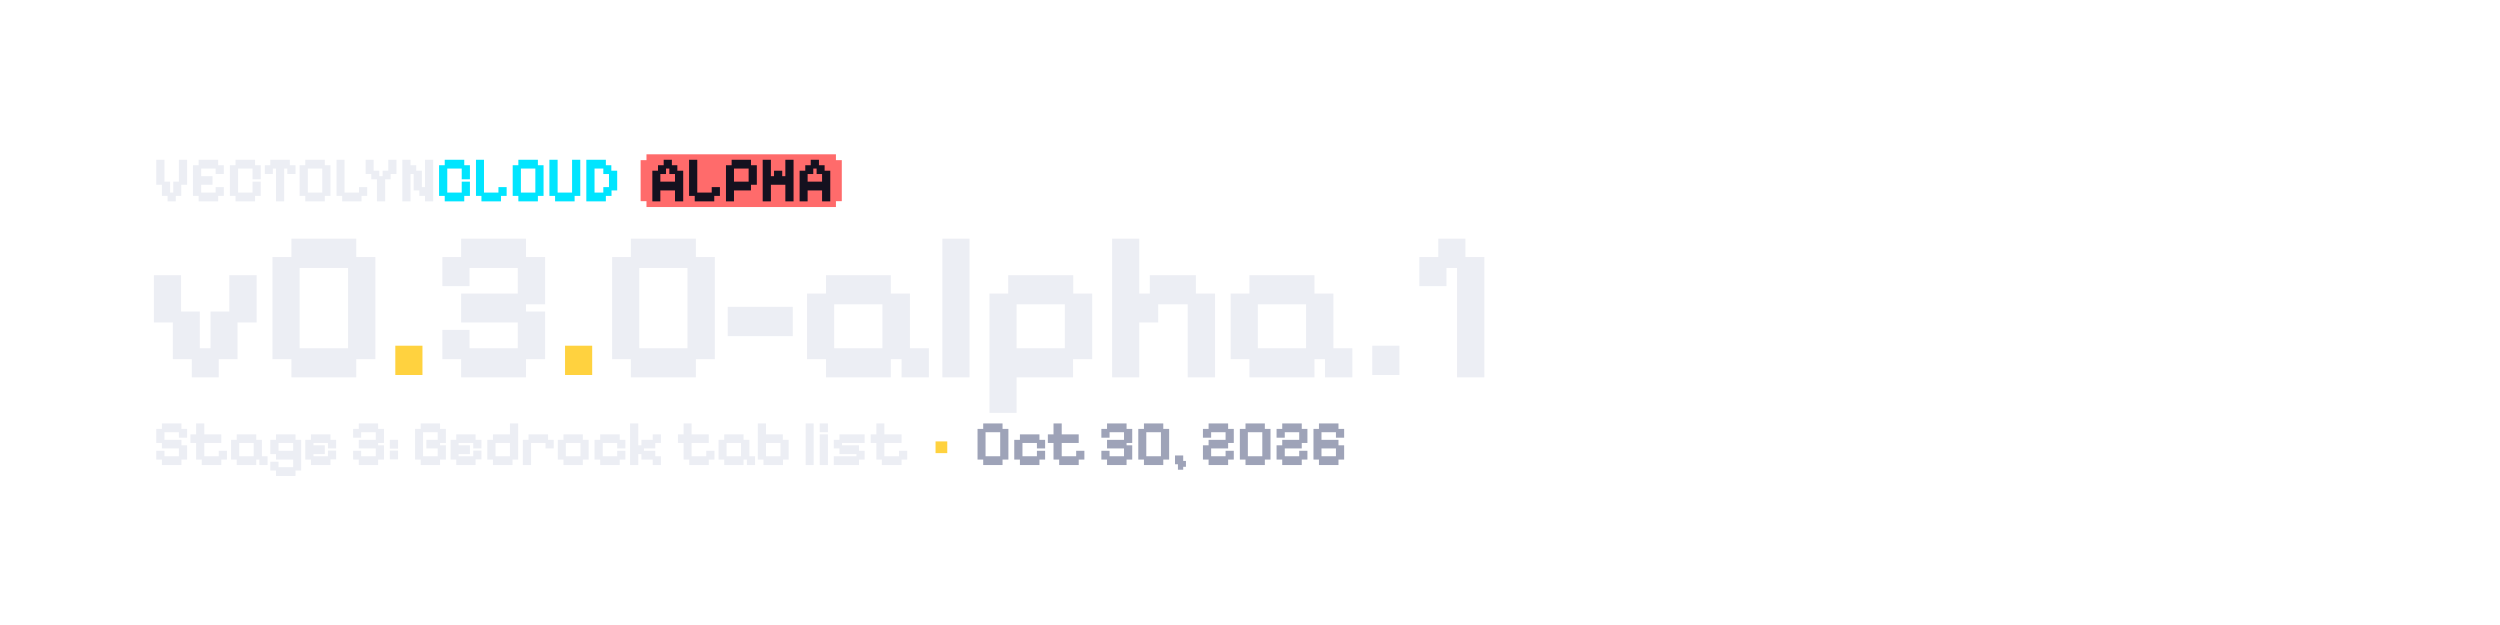
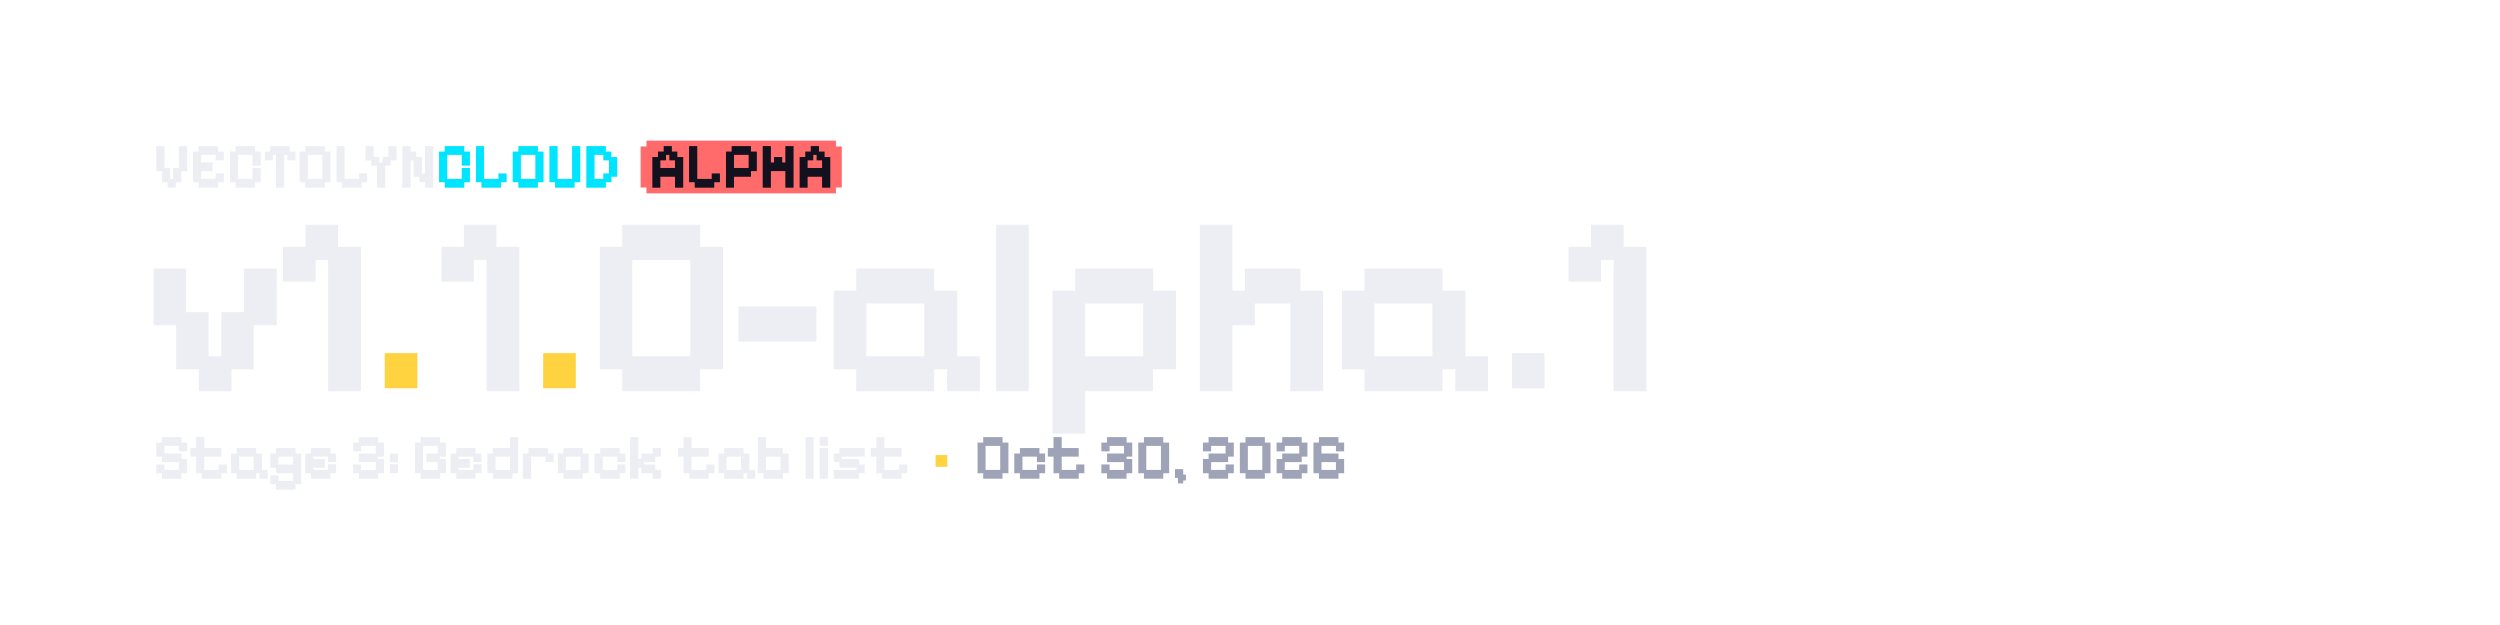
- <svg xmlns="http://www.w3.org/2000/svg" viewBox="0 0 1280 320" width="1280" height="320" role="img" aria-label="VectolynCloud v0.3.0-alpha.1 release, text layer">
+ <svg xmlns="http://www.w3.org/2000/svg" viewBox="0 0 1280 320" width="1280" height="320" role="img" aria-label="VectolynCloud v1.1.0-alpha.1 release, text layer">
  <g id="slot-wordmark">
-     <path d="M85.8 103.1V100.3H82.9V94.6H80V81.8H84.2V93H87.1V98.6H88.7V93H91.6V81.8H95.8V94.6H92.8V100.3H90V103.1Z M101.7 103.1V100.3H98.8V84.6H101.7V81.8H111.7V84.6H114.6V89.1H110.4V86.3H103V90.2H108.8V94.6H103V98.6H110.4V95.8H114.6V100.3H111.7V103.1Z M120.6 103.1V100.3H117.7V84.6H120.6V81.8H130.6V84.6H133.5V91.8H129.3V86.3H121.9V98.6H129.3V93H133.5V100.3H130.6V103.1Z M141.3 103.1V86.3H139.7V89.1H135.6V84.6H138.4V81.8H148.4V84.6H151.3V89.1H147.1V86.3H145.5V103.1Z M156.3 103.1V100.3H153.4V84.6H156.3V81.8H166.3V84.6H169.2V100.3H166.3V103.1ZM157.6 98.6H165V86.3H157.6Z M175.2 103.1V100.3H172.3V81.8H176.4V98.6H183.8V95.8H188V100.3H185.1V103.1Z M193 103.1V91.8H190.1V89.1H187.2V81.8H191.3V87.4H194.2V90.2H195.9V87.4H198.8V81.8H203V89.1H200V91.8H197.2V103.1Z M206 103.1V81.8H210.2V84.6H213.1V87.4H216V95.8H217.6V81.8H221.8V103.1H217.6V100.3H214.7V97.5H211.8V89.1H210.2V103.1Z" fill="#ECEEF4" />
-     <path d="M227.7 103.1V100.3H224.8V84.6H227.7V81.8H237.7V84.6H240.6V91.8H236.4V86.3H229V98.6H236.4V93H240.6V100.3H237.7V103.1Z M246.5 103.1V100.3H243.7V81.8H247.8V98.6H255.2V95.8H259.4V100.3H256.5V103.1Z M265.4 103.1V100.3H262.5V84.6H265.4V81.8H275.4V84.6H278.3V100.3H275.4V103.1ZM266.7 98.6H274.1V86.3H266.7Z M284.2 103.1V100.3H281.3V81.8H285.5V98.6H292.9V81.8H297.1V100.3H294.2V103.1Z M300.2 103.1V81.8H310.2V84.6H313V87.4H316V97.5H313.1V100.3H310.2V103.1ZM304.4 98.6H308.9V95.8H311.8V89.1H308.9V86.3H304.4Z" fill="#00E5FF" />
+     <path d="M85.8 96.1V93.3H82.9V87.6H80V74.8H84.2V86H87.1V91.6H88.7V86H91.6V74.8H95.8V87.6H92.8V93.3H90V96.1Z M101.7 96.1V93.3H98.8V77.6H101.7V74.8H111.7V77.6H114.6V82.1H110.4V79.3H103V83.2H108.8V87.6H103V91.6H110.4V88.8H114.6V93.3H111.7V96.1Z M120.6 96.1V93.3H117.7V77.6H120.6V74.8H130.6V77.6H133.5V84.8H129.3V79.3H121.9V91.6H129.3V86H133.5V93.3H130.6V96.1Z M141.3 96.1V79.3H139.7V82.1H135.6V77.6H138.4V74.8H148.4V77.6H151.3V82.1H147.1V79.3H145.5V96.1Z M156.3 96.1V93.3H153.4V77.6H156.3V74.8H166.3V77.6H169.2V93.3H166.3V96.1ZM157.6 91.6H165V79.3H157.6Z M175.2 96.1V93.3H172.3V74.8H176.4V91.6H183.8V88.8H188V93.3H185.1V96.1Z M193 96.1V84.8H190.1V82.1H187.2V74.8H191.3V80.4H194.2V83.2H195.9V80.4H198.8V74.8H203V82.1H200V84.8H197.2V96.1Z M206 96.1V74.8H210.2V77.6H213.1V80.4H216V88.8H217.6V74.8H221.8V96.1H217.6V93.3H214.7V90.5H211.8V82.1H210.2V96.1Z" fill="#ECEEF4" />
+     <path d="M227.7 96.1V93.3H224.8V77.6H227.7V74.8H237.7V77.6H240.6V84.8H236.4V79.3H229V91.6H236.4V86H240.6V93.3H237.7V96.1Z M246.5 96.1V93.3H243.7V74.8H247.8V91.6H255.2V88.8H259.4V93.3H256.5V96.1Z M265.4 96.1V93.3H262.5V77.6H265.4V74.8H275.4V77.6H278.3V93.3H275.4V96.1ZM266.7 91.6H274.1V79.3H266.7Z M284.2 96.1V93.3H281.3V74.8H285.5V91.6H292.9V74.8H297.1V93.3H294.2V96.1Z M300.2 96.1V74.8H310.2V77.6H313V80.4H316V90.5H313.1V93.3H310.2V96.1ZM304.4 91.6H308.9V88.8H311.8V82.1H308.9V79.3H304.4Z" fill="#00E5FF" />
  </g>
  <g id="slot-badge" data-label="ALPHA">
-     <path id="badge-bg" d="M331 79L428 79L428 82L431 82L431 103L428 103L428 106L331 106L331 103L328 103L328 82L331 82Z" fill="#FF6B6B" />
-     <path d="M334 103.1V87.4H336.9V84.6H339.8V81.8H344V84.6H346.8V87.4H349.8V103.1H345.6V97.5H338.1V103.1ZM338.1 93H345.6V89.1H342.7V86.3H341V89.1H338.1Z M355.7 103.1V100.3H352.8V81.8H357V98.6H364.4V95.8H368.6V100.3H365.7V103.1Z M371.7 103.1V84.6H374.6V81.8H384.5V84.6H387.5V94.6H384.5V97.5H375.8V103.1ZM375.8 93H383.3V86.3H375.8Z M390.5 103.1V81.8H394.7V90.2H396.3V87.4H400.5V90.2H402.1V81.8H406.3V103.1H402.1V94.6H394.7V103.1Z M409.4 103.1V87.4H412.3V84.6H415.1V81.8H419.3V84.6H422.2V87.4H425.1V103.1H420.9V97.5H413.5V103.1ZM413.5 93H420.9V89.1H418.1V86.3H416.4V89.1H413.5Z" fill="#14111F" />
+     <path id="badge-bg" d="M331 72L428 72L428 75L431 75L431 96L428 96L428 99L331 99L331 96L328 96L328 75L331 75Z" fill="#FF6B6B" />
+     <path d="M334 96.1V80.4H336.9V77.6H339.8V74.8H344V77.6H346.8V80.4H349.8V96.1H345.6V90.5H338.1V96.1ZM338.1 86H345.6V82.1H342.7V79.3H341V82.1H338.1Z M355.7 96.1V93.3H352.8V74.8H357V91.6H364.4V88.8H368.6V93.3H365.7V96.1Z M371.7 96.1V77.6H374.6V74.8H384.5V77.6H387.5V87.6H384.5V90.5H375.8V96.1ZM375.8 86H383.3V79.3H375.8Z M390.5 96.1V74.8H394.7V83.2H396.3V80.4H400.5V83.2H402.1V74.8H406.3V96.1H402.1V87.6H394.7V96.1Z M409.4 96.1V80.4H412.3V77.6H415.1V74.8H419.3V77.6H422.2V80.4H425.1V96.1H420.9V90.5H413.5V96.1ZM413.5 86H420.9V82.1H418.1V79.3H416.4V82.1H413.5Z" fill="#14111F" />
  </g>
-   <g id="slot-version" data-u="10">
-     <path d="M98.2 193.2V183.9H88.5V165.1H78.8V140.9H92.7V159.5H102.3V178.3H107.8V159.5H117.4V140.9H131.4V165.1H121.6V183.9H112V193.2Z M149.2 193.2V183.9H139.5V131.6H149.2V122.2H182.4V131.6H192.2V183.9H182.4V193.2ZM153.4 178.3H178.2V137.2H153.4Z M236.1 193.2V183.9H226.5V168.9H240.4V178.3H265.1V165.1H236.1V150.3H265.1V137.2H240.4V146.5H226.5V131.6H236.1V122.2H269.3V131.6H279.1V155.8H269.3V159.5H279.1V183.9H269.3V193.2Z M323 193.2V183.9H313.4V131.6H323V122.2H356.3V131.6H366V183.9H356.3V193.2ZM327.3 178.3H352V137.2H327.3Z M372.6 172.1V157.1H405.9V172.1Z M422.9 193.2V183.9H413.2V150.3H422.9V140.9H456.1V150.3H465.9V178.3H475.6V193.2H461.6V183.9H456.1V193.2ZM427.1 178.3H451.8V155.8H427.1Z M482.5 193.2V122.2H496.4V193.2Z M506.6 211.4V150.3H516.2V140.9H549.5V150.3H559.2V183.9H549.4V193.2H520.5V211.4ZM520.5 178.3H545.2V155.8H520.5Z M569.4 193.2V122.2H583.3V150.3H588.7V140.9H612.3V150.3H622.1V193.2H608.1V155.8H593V165.1H583.3V193.2Z M639.7 193.2V183.9H630.1V150.3H639.7V140.9H673V150.3H682.7V178.3H692.4V193.2H678.4V183.9H673V193.2ZM644 178.3H668.7V155.8H644Z M702.6 192V177H716.5V192Z M746 193.2V137.2H740.6V146.5H726.7V131.6H736.4V122.2H750.3V131.6H760V193.2Z" fill="#ECEEF4" />
-     <path d="M202.4 192V177H216.3V192Z M289.3 192V177H303.2V192Z" fill="#FFD23F" />
+   <g id="slot-version" data-u="12">
+     <path d="M101.8 200.3V189.1H90.2V166.5H78.6V137.5H95.2V159.8H106.8V182.4H113.3V159.8H124.9V137.5H141.7V166.5H129.9V189.1H118.5V200.3Z M168 200.3V133.1H161.6V144.2H144.9V126.4H156.4V115.1H173.1V126.4H184.8V200.3Z M249.1 200.3V133.1H242.6V144.2H226V126.4H237.5V115.1H254.2V126.4H265.9V200.3Z M318.6 200.3V189.1H307.1V126.4H318.6V115.1H358.5V126.4H370.2V189.1H358.5V200.3ZM323.7 182.4H353.4V133.1H323.7Z M378.1 174.9V156.9H418V174.9Z M438.4 200.3V189.1H426.9V148.8H438.4V137.5H478.3V148.8H490.1V182.4H501.7V200.3H484.9V189.1H478.3V200.3ZM443.5 182.4H473.2V155.4H443.5Z M510 200.3V115.1H526.7V200.3Z M538.9 222V148.8H550.5V137.5H590.4V148.8H602.1V189.1H590.3V200.3H555.6V222ZM555.6 182.4H585.3V155.4H555.6Z M614.3 200.3V115.1H631V148.8H637.4V137.5H665.8V148.8H677.4V200.3H660.6V155.4H642.5V166.5H631V200.3Z M698.6 200.3V189.1H687.1V148.8H698.6V137.5H738.5V148.8H750.3V182.4H761.9V200.3H745.1V189.1H738.5V200.3ZM703.7 182.4H733.4V155.4H703.7Z M774.1 198.8V180.8H790.8V198.8Z M826.2 200.3V133.1H819.7V144.2H803.1V126.4H814.6V115.1H831.3V126.4H843V200.3Z" fill="#ECEEF4" />
+     <path d="M197 198.8V180.8H213.7V198.8Z M278.1 198.8V180.8H294.8V198.8Z" fill="#FFD23F" />
  </g>
  <g id="slot-title">
-     <path d="M82.9 238.1V235.3H80V230.8H84.2V233.6H91.6V229.6H82.9V226.8H80V219.6H82.9V216.8H92.9V219.6H95.8V224.1H91.6V221.3H84.2V225.2H92.9V228H95.8V235.3H92.9V238.1Z M103.3 238.1V235.3H100.4V226.8H97.5V222.4H100.4V216.8H104.6V222.4H113.3V226.8H104.6V233.6H112V230.8H116.2V235.3H113.3V238.1Z M121.2 238.1V235.3H118.3V225.2H121.2V222.4H131.2V225.2H134.1V233.6H137V238.1H132.8V235.3H131.2V238.1ZM122.5 233.6H129.9V226.8H122.5Z M141.3 243.7V240.9H138.4V236.4H142.6V239.2H150.1V235.3H141.3V232.5H138.4V225.2H141.3V222.4H151.3V225.2H154.2V240.9H151.3V243.7ZM142.6 230.8H150.1V226.8H142.6Z M159.2 238.1V235.3H156.3V225.2H159.2V222.4H169.2V225.2H172.1V229.6H167.9V226.8H160.5V228H166.3V232.5H160.5V233.6H167.9V230.7H172.1V235.2H169.2V238.1Z M183.7 238.1V235.3H180.8V230.8H184.9V233.6H192.4V229.6H183.7V225.2H192.4V221.3H184.9V224.1H180.8V219.6H183.7V216.8H193.6V219.6H196.6V226.8H193.6V228H196.6V235.3H193.6V238.1Z M199.6 235.2V230.7H203.8V235.2ZM199.6 229.7V225.2H203.8V229.7Z M215.4 238.1V235.3H212.5V219.6H215.4V216.8H225.3V219.6H228.3V226.8H225.3V228H228.3V235.3H225.3V238.1ZM216.6 233.6H224.1V229.6H218.3V225.2H224.1V221.3H216.6Z M233.6 238.1V235.3H230.7V225.2H233.6V222.4H243.5V225.2H246.5V229.6H242.3V226.8H234.8V228H240.6V232.5H234.8V233.6H242.3V230.7H246.5V235.2H243.5V238.1Z M252.4 238.1V235.3H249.5V225.2H252.4V222.4H261.1V216.8H265.3V235.3H262.4V238.1ZM253.7 233.6H261.1V226.8H253.7Z M267.7 238.1V225.2H270.6V222.4H280.6V225.2H283.5V229.6H279.3V226.8H271.9V238.1Z M288.5 238.1V235.3H285.6V225.2H288.5V222.4H298.4V225.2H301.4V235.3H298.4V238.1ZM289.7 233.6H297.2V226.8H289.7Z M307.3 238.1V235.3H304.4V225.2H307.3V222.4H317.3V225.2H320.2V229.6H316V226.8H308.6V233.6H316V230.8H320.2V235.3H317.3V238.1Z M322.6 238.1V216.8H326.8V228H328.4V225.2H334.2V222.4H338.4V226.8H335.5V229.6H329.7V230.8H335.5V233.6H338.4V238.1H334.2V235.3H328.4V232.5H326.8V238.1Z M352.9 238.1V235.3H350V226.8H347.1V222.4H350V216.8H354.1V222.4H362.9V226.8H354.1V233.6H361.6V230.8H365.8V235.3H362.9V238.1Z M370.8 238.1V235.3H367.9V225.2H370.8V222.4H380.7V225.2H383.7V233.6H386.6V238.1H382.4V235.3H380.7V238.1ZM372 233.6H379.4V226.8H372Z M390.9 238.1V235.3H388V216.8H392.2V222.4H400.8V225.2H403.8V235.3H400.9V238.1ZM392.2 233.6H399.6V226.8H392.2Z M412.5 238.1V216.8H416.6V238.1Z M419.7 238.1V222.4H423.9V238.1ZM419.7 221.3V216.8H423.9V221.3Z M426.9 238.1V233.6H438.5V232.5H429.8V229.6H426.9V225.2H429.8V222.4H442.7V226.8H431.1V228H439.8V230.8H442.7V235.3H439.8V238.1Z M451.5 238.1V235.3H448.7V226.8H445.8V222.4H448.7V216.8H452.8V222.4H461.6V226.8H452.8V233.6H460.3V230.8H464.5V235.3H461.6V238.1Z" fill="#ECEEF4" />
+     <path d="M82.9 245.1V242.3H80V237.8H84.2V240.6H91.6V236.6H82.9V233.8H80V226.6H82.9V223.8H92.9V226.6H95.8V231.1H91.6V228.3H84.2V232.2H92.9V235H95.8V242.3H92.9V245.1Z M103.3 245.1V242.3H100.4V233.8H97.5V229.4H100.4V223.8H104.6V229.4H113.3V233.8H104.6V240.6H112V237.8H116.2V242.3H113.3V245.1Z M121.2 245.1V242.3H118.3V232.2H121.2V229.4H131.2V232.2H134.1V240.6H137V245.1H132.8V242.3H131.2V245.1ZM122.5 240.6H129.9V233.8H122.5Z M141.3 250.7V247.9H138.4V243.4H142.6V246.2H150.1V242.3H141.3V239.5H138.4V232.2H141.3V229.4H151.3V232.2H154.2V247.9H151.3V250.7ZM142.6 237.8H150.1V233.8H142.6Z M159.2 245.1V242.3H156.3V232.2H159.2V229.4H169.2V232.2H172.1V236.6H167.9V233.8H160.5V235H166.3V239.5H160.5V240.6H167.9V237.7H172.1V242.2H169.2V245.1Z M183.7 245.1V242.3H180.8V237.8H184.9V240.6H192.4V236.6H183.7V232.2H192.4V228.3H184.9V231.1H180.8V226.6H183.7V223.8H193.6V226.6H196.6V233.8H193.6V235H196.6V242.3H193.6V245.1Z M199.6 242.2V237.7H203.8V242.2ZM199.6 236.7V232.2H203.8V236.7Z M215.4 245.1V242.3H212.5V226.6H215.4V223.8H225.3V226.6H228.3V233.8H225.3V235H228.3V242.3H225.3V245.1ZM216.6 240.6H224.1V236.6H218.3V232.2H224.1V228.3H216.6Z M233.6 245.1V242.3H230.7V232.2H233.6V229.4H243.5V232.2H246.5V236.6H242.3V233.8H234.8V235H240.6V239.5H234.8V240.6H242.3V237.7H246.5V242.2H243.5V245.1Z M252.4 245.1V242.3H249.5V232.2H252.4V229.4H261.1V223.8H265.3V242.3H262.4V245.1ZM253.7 240.6H261.1V233.8H253.7Z M267.7 245.1V232.2H270.6V229.4H280.6V232.2H283.5V236.6H279.3V233.8H271.9V245.1Z M288.5 245.1V242.3H285.6V232.2H288.5V229.4H298.4V232.2H301.4V242.3H298.4V245.1ZM289.7 240.6H297.2V233.8H289.7Z M307.3 245.1V242.3H304.4V232.2H307.3V229.4H317.3V232.2H320.2V236.6H316V233.8H308.6V240.6H316V237.8H320.2V242.3H317.3V245.1Z M322.6 245.1V223.8H326.8V235H328.4V232.2H334.2V229.4H338.4V233.8H335.5V236.6H329.7V237.8H335.5V240.6H338.4V245.1H334.2V242.3H328.4V239.5H326.8V245.1Z M352.9 245.1V242.3H350V233.8H347.1V229.4H350V223.8H354.1V229.4H362.9V233.8H354.1V240.6H361.6V237.8H365.8V242.3H362.9V245.1Z M370.8 245.1V242.3H367.9V232.2H370.8V229.4H380.7V232.2H383.7V240.6H386.6V245.1H382.4V242.3H380.7V245.1ZM372 240.6H379.4V233.8H372Z M390.9 245.1V242.3H388V223.8H392.2V229.4H400.8V232.2H403.8V242.3H400.9V245.1ZM392.2 240.6H399.6V233.8H392.2Z M412.5 245.1V223.8H416.6V245.1Z M419.7 245.1V229.4H423.9V245.1ZM419.7 228.3V223.8H423.9V228.3Z M426.9 245.1V240.6H438.5V239.5H429.8V236.6H426.9V232.2H429.8V229.4H442.7V233.8H431.1V235H439.8V237.8H442.7V242.3H439.8V245.1Z M451.5 245.1V242.3H448.7V233.8H445.8V229.4H448.7V223.8H452.8V229.4H461.6V233.8H452.8V240.6H460.3V237.8H464.5V242.3H461.6V245.1Z" fill="#ECEEF4" />
  </g>
-   <rect x="479" y="226" width="6" height="6" fill="#FFD23F" />
+   <rect x="479" y="233" width="6" height="6" fill="#FFD23F" />
  <g id="slot-date">
-     <path d="M503.4 238.1V235.3H500.5V219.6H503.4V216.8H513.3V219.6H516.3V235.3H513.3V238.1ZM504.6 233.6H512.1V221.3H504.6Z M522.2 238.1V235.3H519.3V225.2H522.2V222.4H532.2V225.2H535.1V229.6H530.9V226.8H523.5V233.6H530.9V230.8H535.1V235.3H532.2V238.1Z M542.3 238.1V235.3H539.4V226.8H536.5V222.4H539.4V216.8H543.6V222.4H552.3V226.8H543.6V233.6H551V230.8H555.2V235.3H552.3V238.1Z M566.8 238.1V235.3H563.9V230.8H568.1V233.6H575.5V229.6H566.8V225.2H575.5V221.3H568.1V224.1H563.9V219.6H566.8V216.8H576.8V219.6H579.7V226.8H576.8V228H579.7V235.3H576.8V238.1Z M585.7 238.1V235.3H582.8V219.6H585.7V216.8H595.6V219.6H598.6V235.3H595.6V238.1ZM586.9 233.6H594.4V221.3H586.9Z M603.1 240.5V239V238.4V237.7H601.6V233.2H605.8V236H607.2V239H605.8V240.5Z M618.8 238.1V235.3H615.9V228H618.8V225.2H627.5V221.3H620.1V224.1H615.9V219.6H618.8V216.8H628.8V219.6H631.7V226.8H628.8V229.6H620.1V233.6H627.5V230.8H631.7V235.3H628.8V238.1Z M637.7 238.1V235.3H634.8V219.6H637.7V216.8H647.6V219.6H650.5V235.3H647.6V238.1ZM638.9 233.6H646.3V221.3H638.9Z M656.5 238.1V235.3H653.6V228H656.5V225.2H665.2V221.3H657.8V224.1H653.6V219.6H656.5V216.8H666.5V219.6H669.4V226.8H666.5V229.6H657.8V233.6H665.2V230.8H669.4V235.3H666.5V238.1Z M675.3 238.1V235.3H672.5V219.6H675.3V216.8H685.3V219.6H688.2V224.1H684V221.3H676.6V225.2H685.3V228H688.2V235.3H685.3V238.1ZM676.6 233.6H684V229.6H676.6Z" fill="#9EA3B8" />
+     <path d="M503.4 245.1V242.3H500.5V226.6H503.4V223.8H513.3V226.6H516.3V242.3H513.3V245.1ZM504.6 240.6H512.1V228.3H504.6Z M522.2 245.1V242.3H519.3V232.2H522.2V229.4H532.2V232.2H535.1V236.6H530.9V233.8H523.5V240.6H530.9V237.8H535.1V242.3H532.2V245.1Z M542.3 245.1V242.3H539.4V233.8H536.5V229.4H539.4V223.8H543.6V229.4H552.3V233.8H543.6V240.6H551V237.8H555.2V242.3H552.3V245.1Z M566.8 245.1V242.3H563.9V237.8H568.1V240.6H575.5V236.6H566.8V232.2H575.5V228.3H568.1V231.1H563.9V226.6H566.8V223.8H576.8V226.6H579.7V233.8H576.8V235H579.7V242.3H576.8V245.1Z M585.7 245.1V242.3H582.8V226.6H585.7V223.8H595.6V226.6H598.6V242.3H595.6V245.1ZM586.9 240.6H594.4V228.3H586.9Z M603.1 247.5V246V245.4V244.7H601.6V240.2H605.8V243H607.2V246H605.8V247.5Z M618.8 245.1V242.3H615.9V235H618.8V232.2H627.5V228.3H620.1V231.1H615.9V226.6H618.8V223.8H628.8V226.6H631.7V233.8H628.8V236.6H620.1V240.6H627.5V237.8H631.7V242.3H628.8V245.1Z M637.7 245.1V242.3H634.8V226.6H637.7V223.8H647.6V226.6H650.5V242.3H647.6V245.1ZM638.9 240.6H646.3V228.3H638.9Z M656.5 245.1V242.3H653.6V235H656.5V232.2H665.2V228.3H657.8V231.1H653.6V226.6H656.5V223.8H666.5V226.6H669.4V233.8H666.5V236.6H657.8V240.6H665.2V237.8H669.4V242.3H666.5V245.1Z M675.3 245.1V242.3H672.5V226.6H675.3V223.8H685.3V226.6H688.2V231.1H684V228.3H676.6V232.2H685.3V235H688.2V242.3H685.3V245.1ZM676.6 240.6H684V236.6H676.6Z" fill="#9EA3B8" />
  </g>
</svg>
